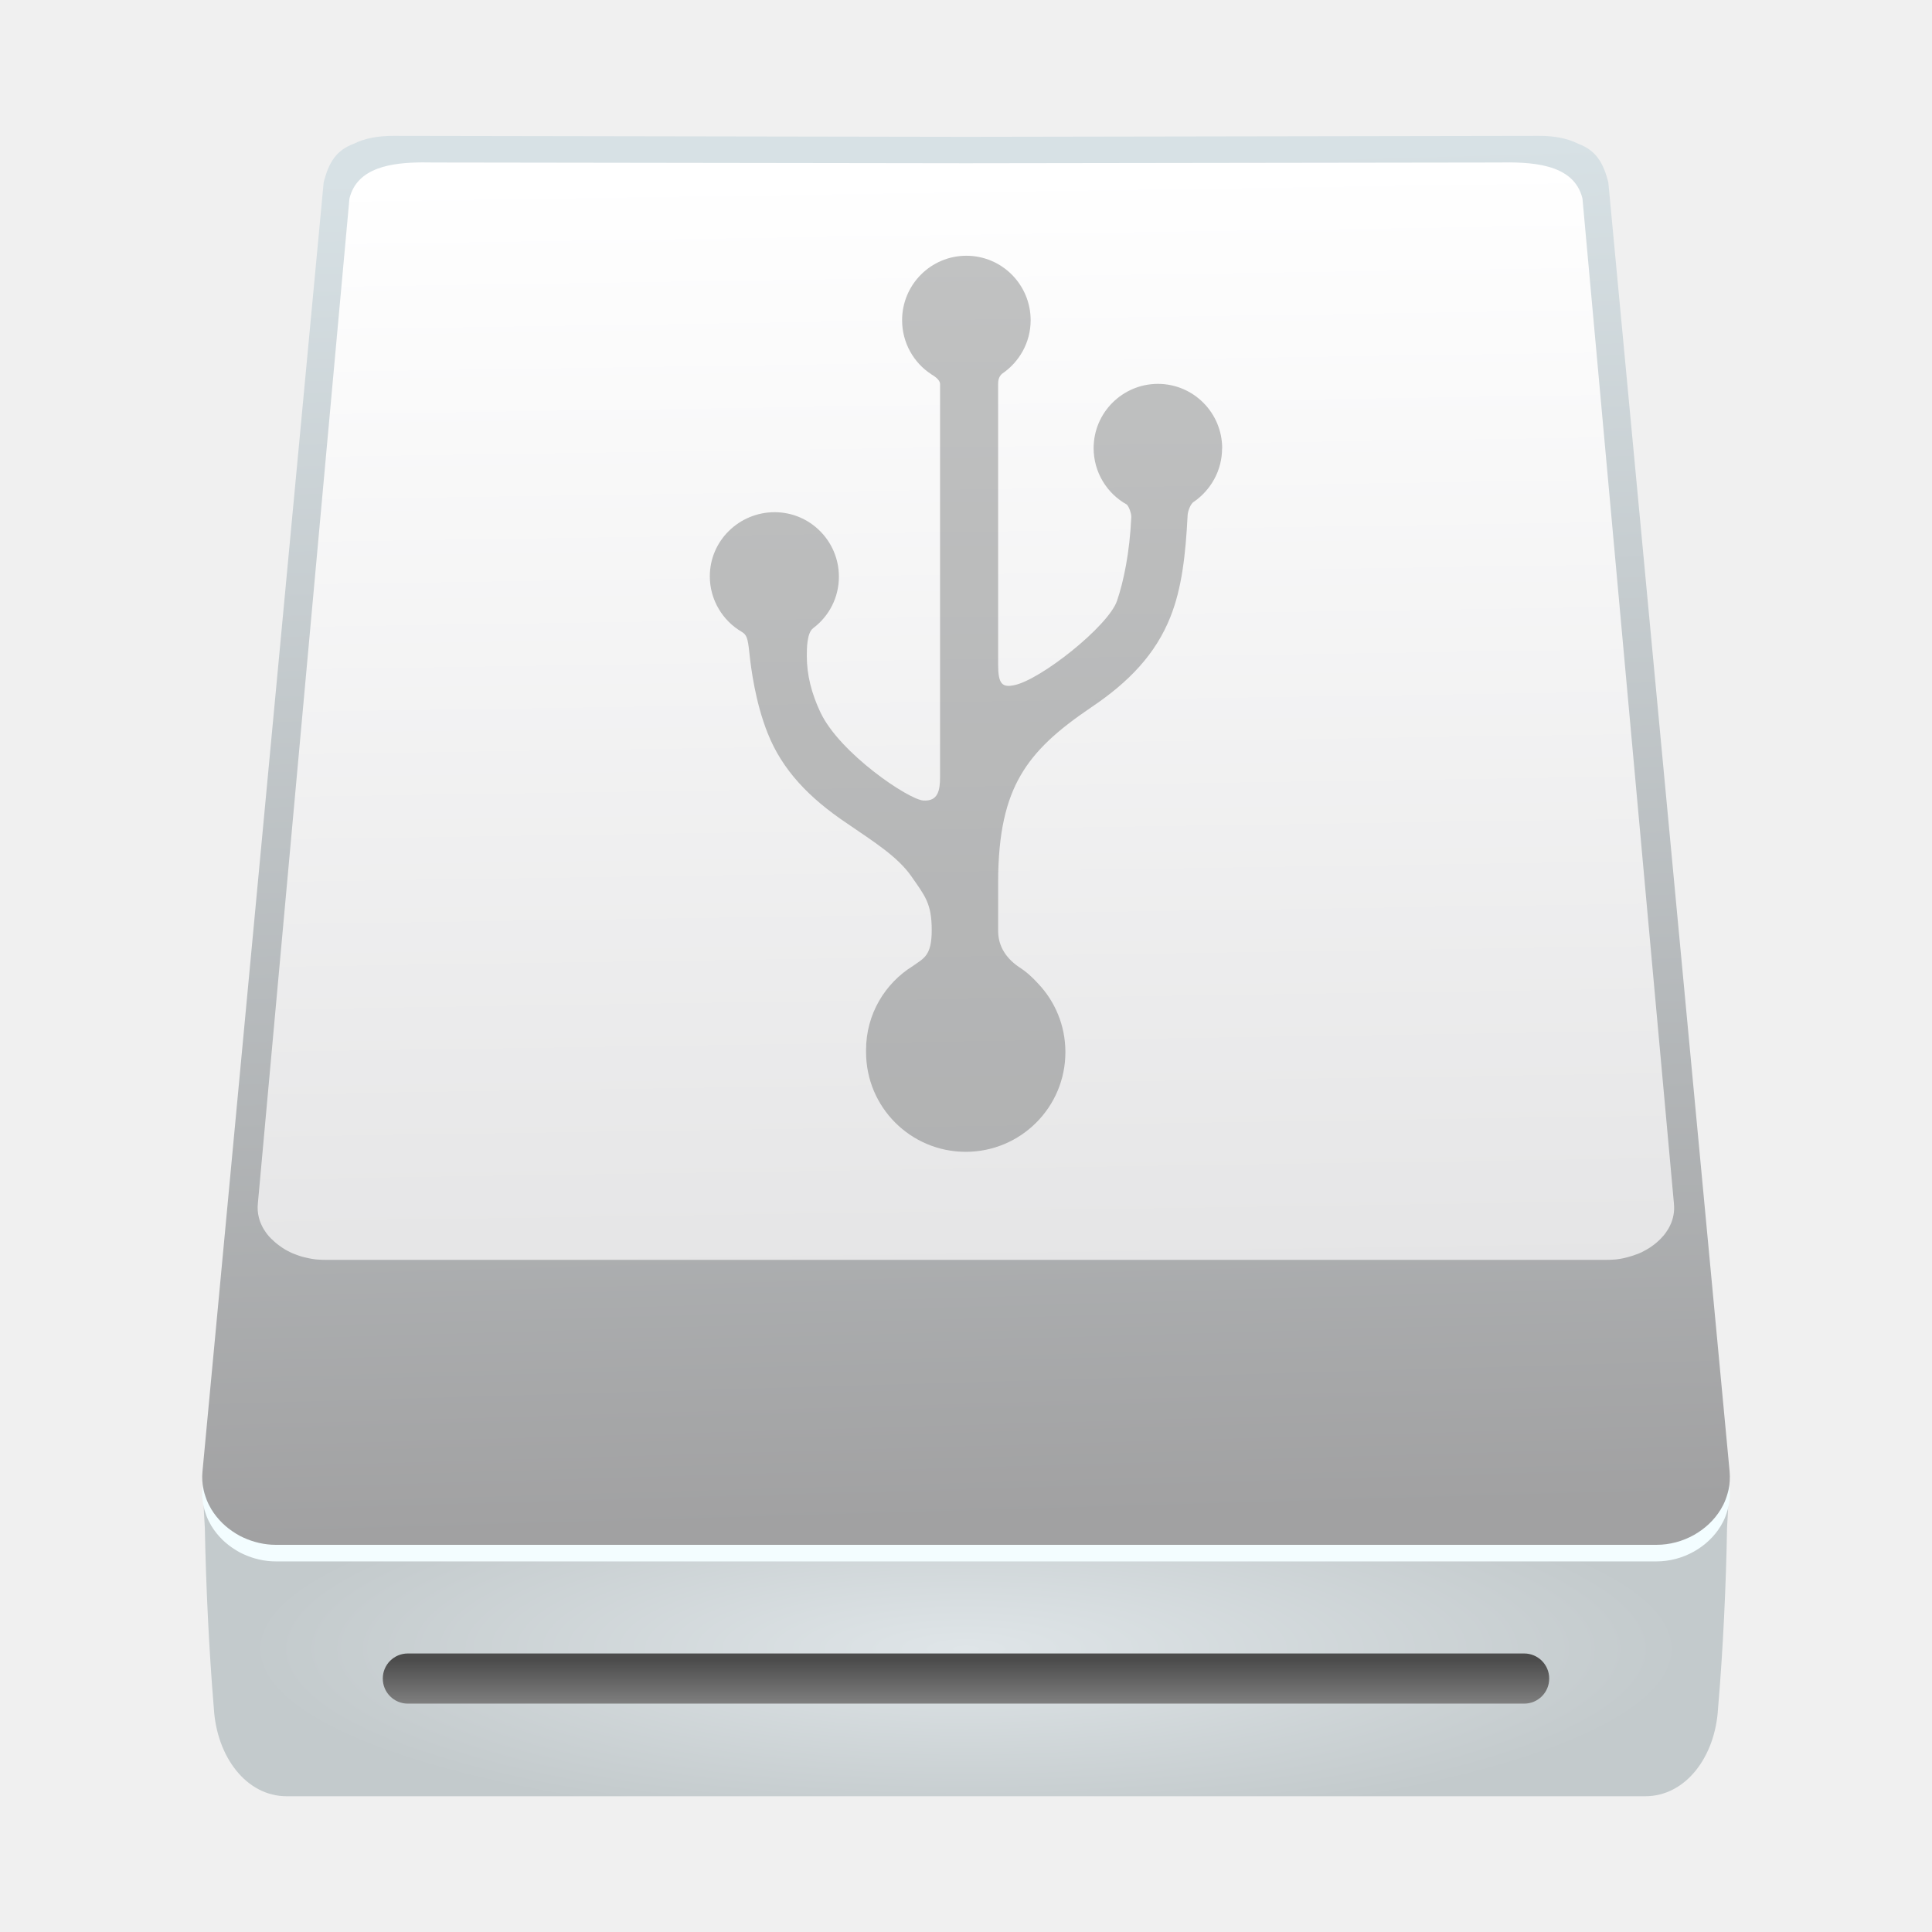
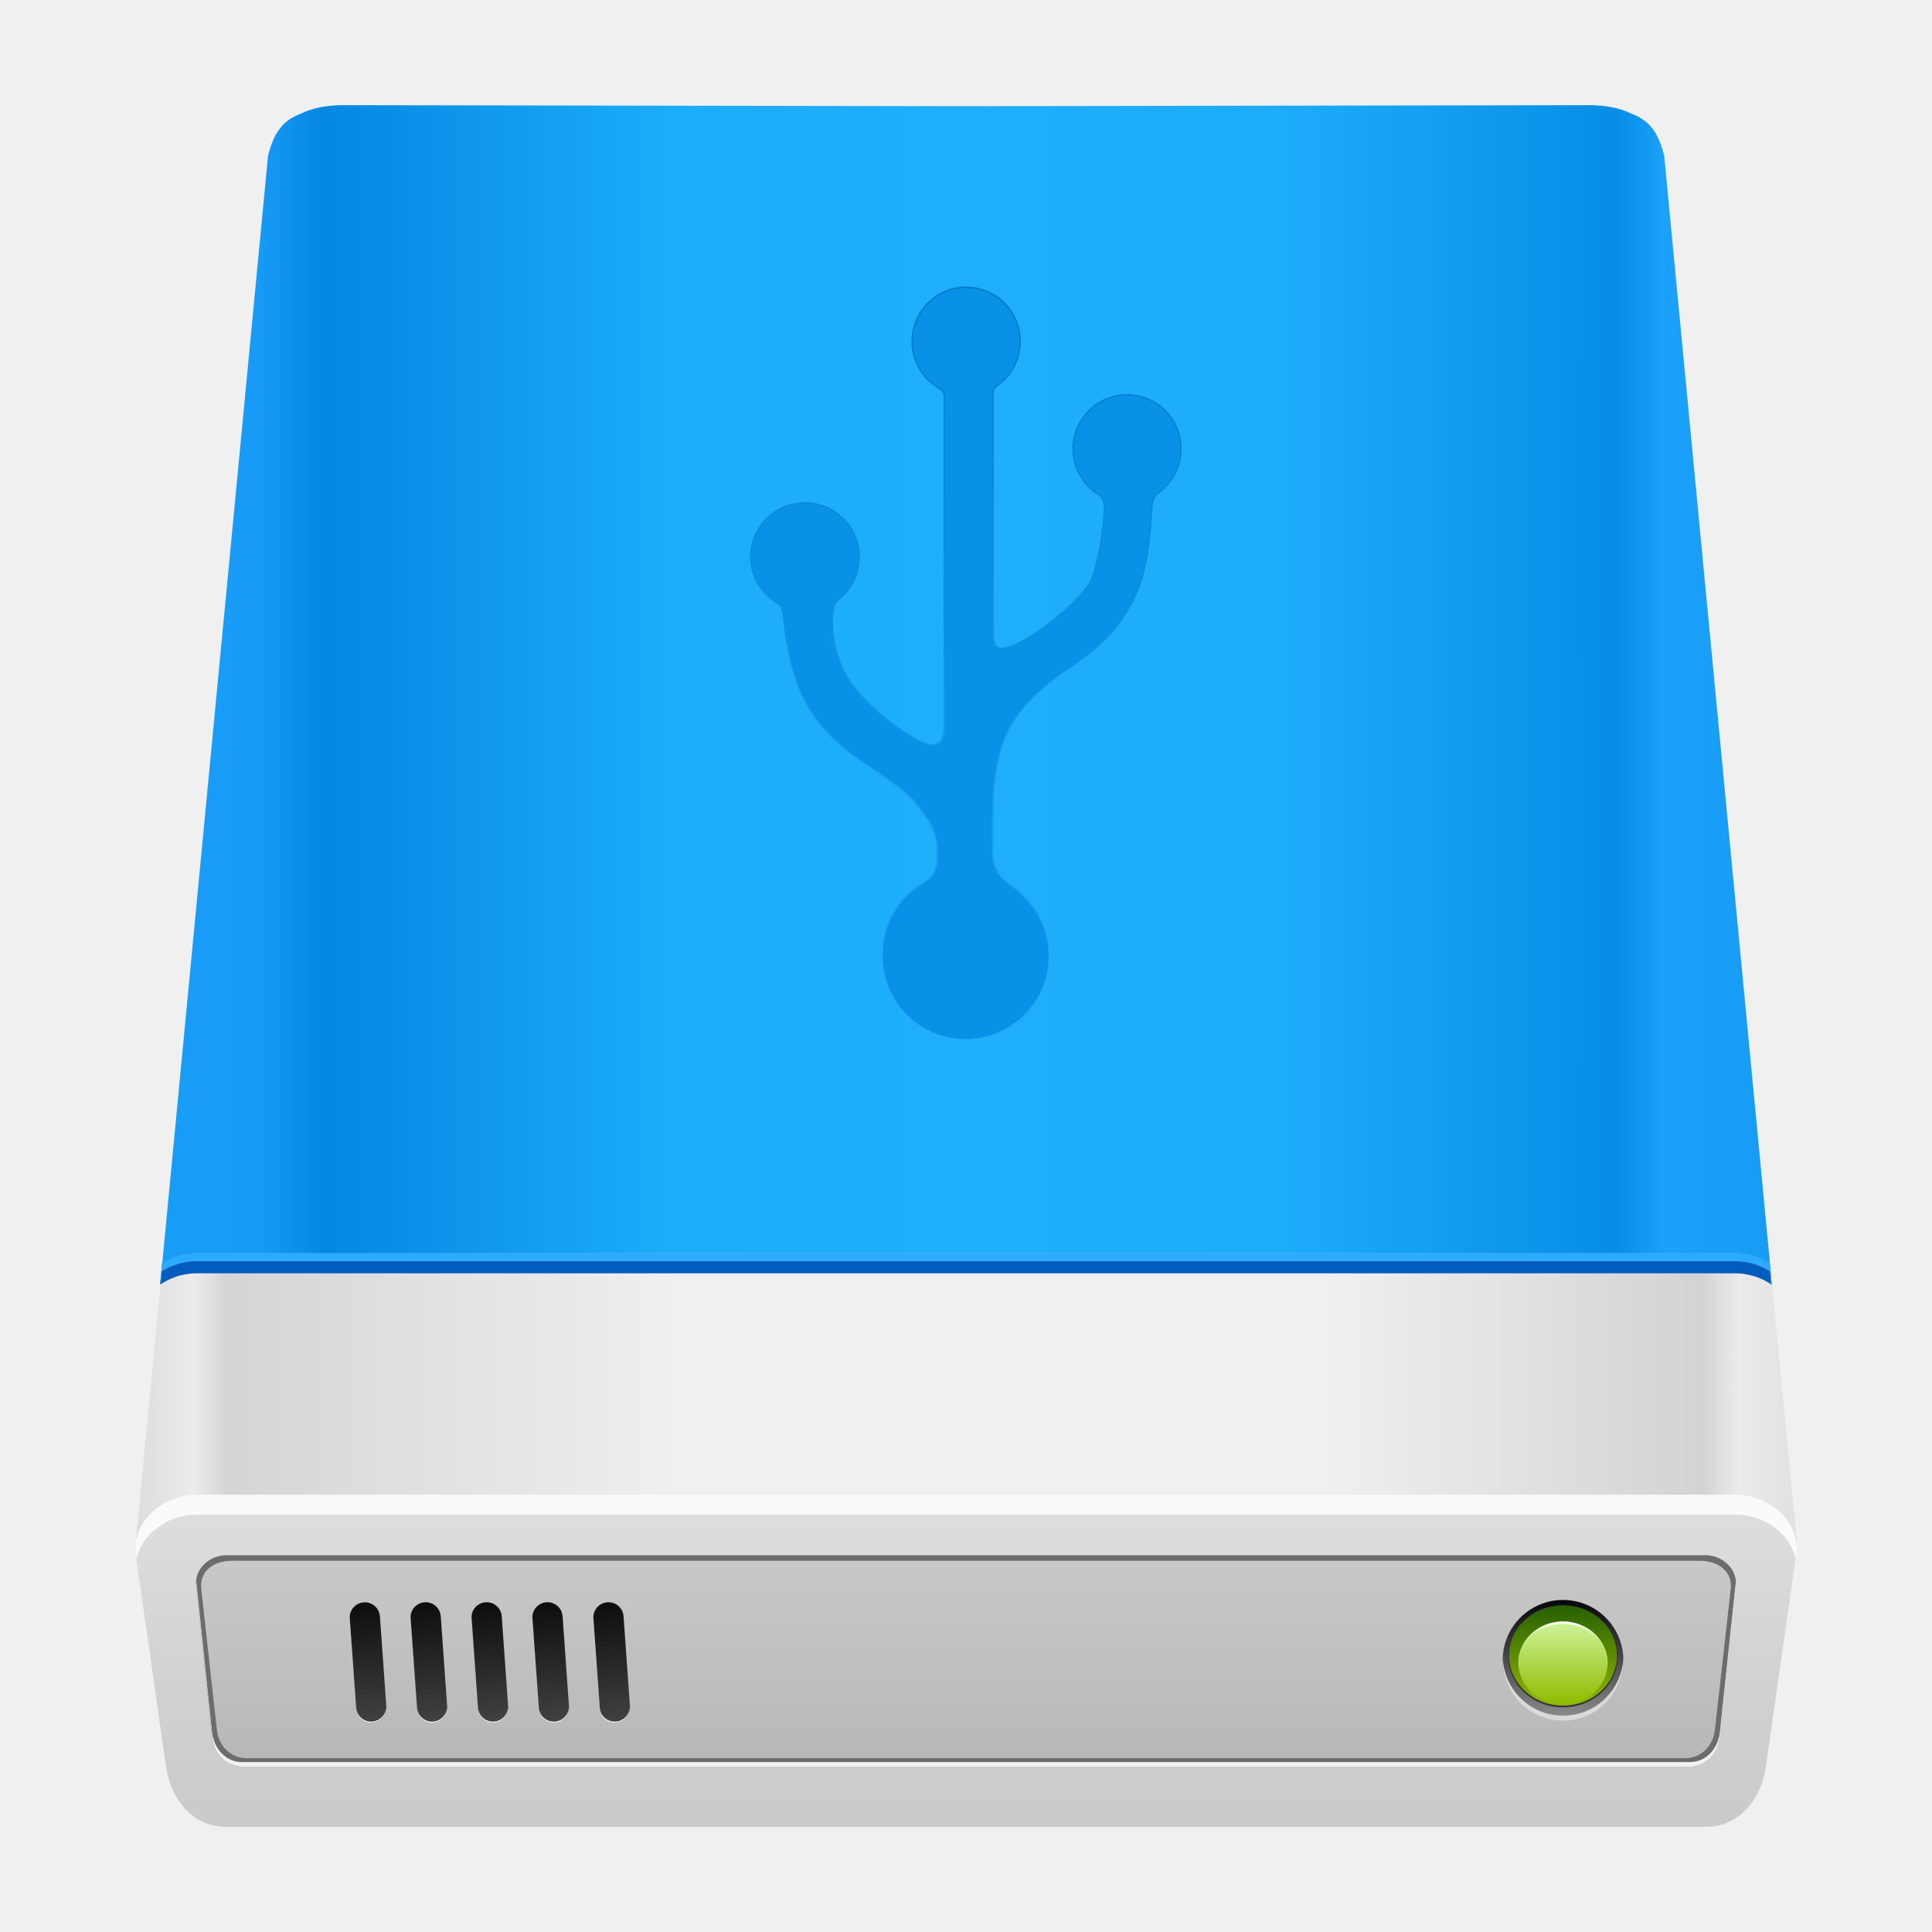
- <svg xmlns="http://www.w3.org/2000/svg" width="64" height="64" version="1.1" viewBox="0 0 16.933 16.933" id="svg59">
-   <defs id="defs25">
-     <radialGradient id="a" cx="502.62" cy="372.05" r="74.884" gradientTransform="matrix(0.08973571,0,0,0.02245726,-36.63631,6.107546)" gradientUnits="userSpaceOnUse">
-       <stop stop-color="#dfe5e8" offset="0" id="stop2" />
-       <stop stop-color="#c3cacc" offset="1" id="stop4" />
-     </radialGradient>
-     <linearGradient id="b" x1="500.55" x2="504.38" y1="216.14" y2="349.1" gradientTransform="matrix(0.09521582,0,0,0.09559931,-39.38991,-20.11454)" gradientUnits="userSpaceOnUse">
-       <stop stop-color="#d7e1e5" offset="0" id="stop7" />
-       <stop stop-color="#a1a1a2" offset="1" id="stop9" />
+ <svg xmlns="http://www.w3.org/2000/svg" xmlns:xlink="http://www.w3.org/1999/xlink" width="64" height="64" version="1.1" viewBox="0 0 16.933 16.933">
+   <defs>
+     <linearGradient id="linearGradient122580" x1="-253" x2="-198" y1="58.33" y2="58.33" gradientTransform="matrix(.26459 0 0 .26459 91.739 4.8853)" gradientUnits="userSpaceOnUse">
+       <stop stop-color="#ddd" offset="0" />
+       <stop stop-color="#ebebeb" offset=".035" />
+       <stop stop-color="#d5d5d5" offset=".055" />
+       <stop stop-color="#f0f0f0" offset=".331" />
+       <stop stop-color="#f0f0f0" offset=".506" />
+       <stop stop-color="#f0f0f0" offset=".715" />
+       <stop stop-color="#d3d3d3" offset=".944" />
+       <stop stop-color="#ebebeb" offset=".965" />
+       <stop stop-color="#e1e1e1" offset="1" />
    </linearGradient>
-     <linearGradient id="d" x1="63.721" x2="64.939" y1="168.65" y2="249.61" gradientTransform="matrix(0.1269295,0,0,0.1274407,-0.113171,-20.84098)" gradientUnits="userSpaceOnUse">
-       <stop stop-color="#fff" offset="0" id="stop12" />
-       <stop stop-color="#e5e5e6" offset="1" id="stop14" />
+     <linearGradient id="linearGradient158037" x1="-252.13" x2="-198.87" y1="33.15" y2="33.15" gradientTransform="matrix(.26459 0 0 .26459 91.739 4.8853)" gradientUnits="userSpaceOnUse">
+       <stop stop-color="#189df7" offset="0" />
+       <stop stop-color="#189bf7" offset=".06" />
+       <stop stop-color="#0587e4" offset=".1" />
+       <stop stop-color="#1cadfa" offset=".319" />
+       <stop stop-color="#1eaefb" offset=".506" />
+       <stop stop-color="#1dacfa" offset=".695" />
+       <stop stop-color="#068ee7" offset=".905" />
+       <stop stop-color="#1ba1f9" offset=".934" />
+       <stop stop-color="#169cf5" offset="1" />
    </linearGradient>
-     <linearGradient id="c" x1="-17.94" x2="-17.94" y1="351.1" y2="361.98" gradientTransform="matrix(0.08494178,0,0,0.03988757,9.491407,0.5631801)" gradientUnits="userSpaceOnUse">
-       <stop stop-color="#4c4c4c" offset="0" id="stop17" />
-       <stop stop-color="#828282" offset="1" id="stop19" />
+     <linearGradient id="linearGradient3986" x1="-59.557" x2="-59.557" y1="15.884" y2="18.79" gradientTransform="translate(91.739 4.8853)" gradientUnits="userSpaceOnUse">
+       <stop stop-color="#dfdfdf" offset="0" />
+       <stop stop-color="#d2d2d2" offset=".532" />
+       <stop stop-color="#cacaca" offset="1" />
    </linearGradient>
-     <filter id="e" x="-.037" y="-.158" width="1.074" height="1.315" color-interpolation-filters="sRGB">
-       <feGaussianBlur stdDeviation="0.471" id="feGaussianBlur22" />
-     </filter>
+     <linearGradient id="linearGradient12298" x1="-58.757" x2="-58.757" y1="16.466" y2="18.206" gradientTransform="matrix(1 0 0 .98695 91.739 5.1004)" gradientUnits="userSpaceOnUse">
+       <stop stop-color="#c8c8c8" offset="0" />
+       <stop stop-color="#b8b8b8" offset="1" />
+     </linearGradient>
+     <linearGradient id="linearGradient988" x1="-61.911" x2="-61.911" y1="14.023" y2="15.081" gradientTransform="translate(87.232 9.5276)" gradientUnits="userSpaceOnUse" xlink:href="#linearGradient24279" />
+     <linearGradient id="linearGradient24279">
+       <stop stop-color="#0d0d0d" offset="0" />
+       <stop stop-color="#414141" offset="1" />
+     </linearGradient>
+     <linearGradient id="linearGradient990" x1="-61.911" x2="-61.911" y1="14.023" y2="15.081" gradientTransform="translate(87.764 9.5655)" gradientUnits="userSpaceOnUse" xlink:href="#linearGradient24279" />
+     <linearGradient id="linearGradient992" x1="-61.911" x2="-61.911" y1="14.023" y2="15.081" gradientTransform="translate(88.297 9.6035)" gradientUnits="userSpaceOnUse" xlink:href="#linearGradient24279" />
+     <linearGradient id="linearGradient994" x1="-61.911" x2="-61.911" y1="14.023" y2="15.081" gradientTransform="translate(88.829 9.6414)" gradientUnits="userSpaceOnUse" xlink:href="#linearGradient24279" />
+     <linearGradient id="linearGradient24281" x1="-61.911" x2="-61.911" y1="14.023" y2="15.081" gradientTransform="translate(89.362 9.6793)" gradientUnits="userSpaceOnUse" xlink:href="#linearGradient24279" />
+     <linearGradient id="linearGradient45238" x1="-55.576" x2="-55.576" y1="13.942" y2="14.996" gradientTransform="translate(92.883 7.7392)" gradientUnits="userSpaceOnUse">
+       <stop stop-color="#070509" offset="0" />
+       <stop stop-color="#8e8e8e" offset="1" />
+     </linearGradient>
+     <linearGradient id="linearGradient59949" x1="-55.566" x2="-55.566" y1="13.99" y2="14.865" gradientTransform="translate(92.883 7.7392)" gradientUnits="userSpaceOnUse">
+       <stop stop-color="#276000" offset="0" />
+       <stop stop-color="#90b800" offset="1" />
+     </linearGradient>
+     <linearGradient id="linearGradient69044" x1="-55.566" x2="-55.566" y1="13.99" y2="14.865" gradientTransform="matrix(.82719 0 0 .82719 83.278 10.298)" gradientUnits="userSpaceOnUse">
+       <stop stop-color="#cef59a" offset="0" />
+       <stop stop-color="#91ba00" offset="1" />
+     </linearGradient>
+     <linearGradient id="linearGradient106117" x1="-55.566" x2="-55.566" y1="13.99" y2="14.223" gradientTransform="matrix(.8272 0 0 .8272 83.278 10.298)" gradientUnits="userSpaceOnUse">
+       <stop stop-color="#fff" offset="0" />
+       <stop stop-color="#bee571" offset="1" />
+     </linearGradient>
+     <linearGradient id="linearGradient199209" x1="-28.818" x2="-28.818" y1="5.055" y2="13.503" gradientTransform="matrix(.78693 0 0 .78693 56.638 6.1826)" gradientUnits="userSpaceOnUse">
+       <stop stop-color="#0079c7" offset="0" />
+       <stop stop-color="#27acfe" offset="1" />
+     </linearGradient>
  </defs>
-   <g transform="matrix(.33777 0 0 .33777 .19138 .19104)" id="g33">
-     <g transform="translate(1,1)" id="g31">
-       <g opacity=".1" id="g29">
-         
+   <g transform="translate(-23.608 -7.6592)">
+     <g stroke-width="1.019">
+       <path d="m39.139 18.919c-7e-3 -0.005-0.014-0.009-0.021-0.014-0.013-0.008-0.026-0.015-0.039-0.022-0.013-0.007-0.027-0.013-0.04-0.019-0.014-0.006-0.028-0.011-0.042-0.016-0.014-0.005-0.029-0.009-0.043-0.012-0.015-0.004-0.03-0.007-0.044-0.009s-0.03-0.004-0.045-0.006c-0.015-0.001-0.03-0.002-0.045-0.002h-13.486c-0.015 0-0.031 7.94e-4 -0.046 0.002-0.015 0.001-0.03 0.003-0.045 0.006s-0.03 0.006-0.044 0.009c-0.015 0.004-0.029 0.008-0.043 0.012-0.014 0.005-0.029 0.01-0.042 0.016-0.014 0.006-0.027 0.012-0.04 0.019-0.013 0.007-0.026 0.014-0.039 0.022-0.007 0.005-0.014 0.01-0.021 0.014l-0.21 2.2c-0.006 0.06-0.002 0.119 0.01 0.175 0.005 0.022 0.011 0.044 0.018 0.066 0.004 0.011 0.007 0.022 0.011 0.032 0.013 0.031 0.028 0.062 0.045 0.09 0.029 0.048 0.065 0.092 0.105 0.132 0.008 0.008 0.016 0.016 0.025 0.023 0.043 0.038 0.091 0.07 0.142 0.097 0.01 0.005 0.02 0.011 0.031 0.015 0.095 0.044 0.2 0.069 0.309 0.069h13.154c0.253 0 0.489-0.135 0.612-0.337 0.017-0.029 0.033-0.059 0.045-0.09 0.004-0.01 0.008-0.021 0.012-0.032 0.007-0.021 0.013-0.043 0.018-0.066 0.012-0.056 0.015-0.114 0.01-0.175z" fill="url(#linearGradient122580)" />
+       <path d="m39.12 18.732c-0.014-0.009-0.028-0.017-0.042-0.024-0.016-0.008-0.032-0.015-0.049-0.022-0.017-0.007-0.034-0.013-0.051-0.018-0.017-0.005-0.034-0.009-0.052-0.013-0.018-0.004-0.036-0.006-0.054-0.008-0.018-0.002-0.036-0.003-0.054-0.003h-13.487c-0.018 0-0.036 7.68e-4 -0.054 0.003-0.018 0.002-0.036 0.005-0.054 0.008-0.018 0.004-0.035 0.008-0.052 0.013-0.017 0.005-0.035 0.011-0.051 0.018-0.017 0.007-0.033 0.014-0.049 0.022-0.014 0.007-0.028 0.016-0.042 0.024l-0.018 0.187c0.007-0.005 0.014-0.01 0.021-0.014 0.013-0.008 0.026-0.015 0.039-0.022 0.013-0.007 0.027-0.013 0.04-0.019 0.014-0.006 0.028-0.011 0.042-0.016 0.014-0.005 0.028-0.009 0.043-0.012s0.03-0.007 0.044-0.009c0.015-0.003 0.03-0.004 0.045-0.006s0.031-0.002 0.046-0.002h13.486c0.015 0 0.03 7.94e-4 0.045 0.002 0.015 0.001 0.03 0.003 0.045 0.006s0.03 0.006 0.044 0.009c0.015 0.004 0.029 0.008 0.043 0.012 0.014 0.005 0.028 0.01 0.042 0.016 0.014 0.006 0.027 0.012 0.04 0.019 0.013 0.007 0.026 0.014 0.039 0.022 0.007 0.004 0.014 0.009 0.021 0.014z" fill="#015cbe" />
+       <path d="m26.619 8.581c-0.146-2.58e-4 -0.273 0.024-0.376 0.075-0.167 0.062-0.238 0.179-0.286 0.369l-0.927 9.707c0.014-0.009 0.028-0.017 0.042-0.024 0.016-0.008 0.032-0.015 0.049-0.022 0.017-0.007 0.034-0.013 0.051-0.018 0.017-0.005 0.034-0.009 0.052-0.013 0.018-0.004 0.036-0.006 0.054-0.008 0.018-0.002 0.036-0.003 0.054-0.003h13.487c0.018 0 0.036 7.69e-4 0.054 0.003 0.018 0.002 0.036 0.005 0.054 0.008 0.018 0.004 0.035 0.008 0.052 0.013 0.017 0.005 0.035 0.011 0.051 0.018 0.017 0.007 0.033 0.014 0.049 0.022 0.014 0.007 0.028 0.016 0.042 0.024l-0.927-9.707c-0.048-0.19-0.119-0.307-0.286-0.369-0.103-0.051-0.229-0.075-0.376-0.075l-5.457 0.009z" fill="url(#linearGradient158037)" />
+     </g>
+     <g stroke-linecap="round" stroke-linejoin="round">
+       <path d="m25.328 20.761h13.493c0.293 0 0.571 0.239 0.529 0.529l-0.265 1.852c-0.041 0.29-0.236 0.529-0.529 0.529h-12.964c-0.293 0-0.488-0.239-0.529-0.529l-0.265-1.852c-0.041-0.29 0.236-0.529 0.529-0.529z" color="#000000" fill="url(#linearGradient3986)" stroke-width=".053" style="-inkscape-stroke:none" />
+       <path d="m25.592 21.29h12.964c0.147 0 0.28 0.119 0.265 0.265l-0.14 1.323c-0.015 0.146-0.118 0.265-0.265 0.265h-12.686c-0.147 0-0.249-0.119-0.265-0.265l-0.138-1.323c-0.015-0.146 0.118-0.265 0.265-0.265z" color="#000000" fill="#6c6c6c" stroke-width=".041" style="-inkscape-stroke:none" />
+       <path d="m25.328 20.76c-0.293 0-0.571 0.239-0.529 0.529l0.005 0.035c0.047-0.223 0.28-0.39 0.524-0.39h13.494c0.244 0 0.477 0.166 0.524 0.39l0.005-0.035c0.041-0.29-0.236-0.529-0.529-0.529z" color="#000000" fill="#fafafa" stroke-width=".053" style="-inkscape-stroke:none" />
+       <path d="m25.635 21.339h12.879c0.146 0 0.281 0.089 0.263 0.247l-0.139 1.236c-0.015 0.136-0.117 0.247-0.263 0.247h-12.603c-0.146 0-0.248-0.111-0.263-0.247l-0.137-1.236c-0.018-0.163 0.117-0.247 0.263-0.247z" color="#000000" fill="url(#linearGradient12298)" stroke-width=".039" style="-inkscape-stroke:none" />
+       <path d="m25.328 21.515c-0.001 0.013-0.001 0.026 0 0.04l0.138 1.323c0.015 0.146 0.118 0.265 0.265 0.265h12.686c0.147 0 0.249-0.119 0.265-0.265l0.141-1.323c0.001-0.014 0.001-0.027 0-0.04l-0.141 1.323c-0.015 0.146-0.118 0.265-0.265 0.265h-12.686c-0.147 0-0.249-0.119-0.265-0.265z" color="#000000" fill="#f0f0f0" stroke-width=".041" style="-inkscape-stroke:none" />
+       <g stroke-width=".053">
+         <rect transform="rotate(-4.0717)" x="25.055" y="23.551" width=".265" height="1.058" ry=".132" fill="url(#linearGradient988)" />
+         <path d="m26.672 21.833c-3.7e-5 0.004-2.62e-4 0.007 0 0.011l0.057 0.792c0.005 0.073 0.068 0.128 0.141 0.122 0.072-0.005 0.126-0.065 0.123-0.136-3e-3 0.066-0.055 0.121-0.123 0.126-0.073 0.005-0.136-0.05-0.141-0.123z" fill="#f0f0f0" />
+         <rect transform="rotate(-4.0717)" x="25.587" y="23.588" width=".265" height="1.058" ry=".132" fill="url(#linearGradient990)" />
+         <path d="m27.206 21.833c-3.7e-5 0.004-2.62e-4 0.007 0 0.011l0.057 0.792c0.005 0.073 0.068 0.128 0.141 0.122 0.072-0.005 0.126-0.065 0.123-0.136-3e-3 0.066-0.055 0.121-0.123 0.126-0.073 0.005-0.136-0.05-0.141-0.123z" fill="#f0f0f0" />
+         <rect transform="rotate(-4.0717)" x="26.12" y="23.626" width=".265" height="1.058" ry=".132" fill="url(#linearGradient992)" />
+         <path d="m27.74 21.833c-3.7e-5 0.004-2.62e-4 0.007 0 0.011l0.057 0.792c0.005 0.073 0.068 0.128 0.141 0.122 0.072-0.005 0.126-0.065 0.123-0.136-3e-3 0.066-0.055 0.121-0.123 0.126-0.073 0.005-0.136-0.05-0.141-0.123z" fill="#f0f0f0" />
+         <rect transform="rotate(-4.0717)" x="26.652" y="23.664" width=".265" height="1.058" ry=".132" fill="url(#linearGradient994)" />
+         <path d="m28.273 21.833c-3.7e-5 0.004-2.62e-4 0.007 0 0.011l0.057 0.792c0.005 0.073 0.068 0.128 0.141 0.122 0.072-0.005 0.126-0.065 0.123-0.136-3e-3 0.066-0.055 0.121-0.123 0.126-0.073 0.005-0.136-0.05-0.141-0.123z" fill="#f0f0f0" />
+         <rect transform="rotate(-4.0717)" x="27.185" y="23.702" width=".265" height="1.058" ry=".132" fill="url(#linearGradient24281)" />
+         <path d="m28.807 21.833c-3.7e-5 0.004-2.62e-4 0.007 0 0.011l0.057 0.792c0.005 0.073 0.068 0.128 0.141 0.122 0.072-0.005 0.126-0.065 0.123-0.136-3e-3 0.066-0.055 0.121-0.123 0.126-0.073 0.005-0.136-0.05-0.141-0.123z" fill="#f0f0f0" />
      </g>
+       <circle cx="37.307" cy="22.211" r=".529" fill="url(#linearGradient45238)" stroke-width=".06" />
+       <path d="m37.836 22.184a0.529 0.529 0 0 1-0.529 0.512 0.529 0.529 0 0 1-0.528-0.507 0.529 0.529 0 0 0-0.001 0.023 0.529 0.529 0 0 0 0.529 0.529 0.529 0.529 0 0 0 0.529-0.529 0.529 0.529 0 0 0-5.29e-4 -0.027z" fill="#d9d9d9" stroke-width=".06" />
+       <ellipse cx="37.307" cy="22.176" rx=".481" ry=".447" fill="#33323a" stroke-width=".052" />
+       <ellipse cx="37.307" cy="22.169" rx=".473" ry=".439" fill="url(#linearGradient59949)" stroke-width=".051" />
+       <ellipse cx="37.307" cy="22.234" rx=".391" ry=".363" fill="url(#linearGradient69044)" stroke-width=".042" />
+       <path d="m37.307 21.871a0.391 0.363 0 0 0-0.391 0.363 0.391 0.363 0 0 0 0.007 0.069 0.387 0.36 0 0 1-0.004-0.051 0.387 0.36 0 0 1 0.387-0.36 0.387 0.36 0 0 1 0.388 0.36 0.387 0.36 0 0 1-0.004 0.048 0.391 0.363 0 0 0 0.007-0.066 0.391 0.363 0 0 0-0.391-0.363z" fill="url(#linearGradient106117)" stroke-width=".042" />
    </g>
-   </g>
-   <g transform="matrix(.33777 0 0 .33777 .19138 .19104)" id="g35">
-     
-   </g>
-   <style type="text/css" id="style37">.st0{opacity:0.15;fill:#45413C;}
- 	.st1{fill:#FFE500;}
- 	.st2{fill:#EBCB00;}
- 	.st3{fill:none;stroke:#45413C;stroke-linecap:round;stroke-linejoin:round;stroke-miterlimit:10;}
- 	.st4{fill:#FFAA54;}
- 	.st5{fill:#FF8A14;}
- 	.st6{fill:#FFB0CA;stroke:#45413C;stroke-linecap:round;stroke-linejoin:round;stroke-miterlimit:10;}
- 	.st7{fill:#FF87AF;stroke:#45413C;stroke-linecap:round;stroke-linejoin:round;stroke-miterlimit:10;}
- 	.st8{fill:#FFCC99;}
- 	.st9{fill:#FFFFFF;}
- 	.st10{fill:#F0F0F0;}
- 	.st11{fill:#BF8256;}
- 	.st12{fill:#915E3A;}
- 	.st13{fill:#DEA47A;}
- 	.st14{fill:#F0D5A8;}
- 	.st15{fill:#DEBB7E;}
- 	.st16{fill:#F7E5C6;}
- 	.st17{fill:#FF8A14;stroke:#45413C;stroke-linecap:round;stroke-linejoin:round;stroke-miterlimit:10;}
- 	.st18{fill:#FFF5E3;}
- 	.st19{fill:#FFF48C;}
- 	.st20{fill:#FFFACF;}
- 	.st21{fill:#FFFCE5;}
- 	.st22{fill:#FF87AF;}
- 	.st23{fill:#FFB0CA;}
- 	.st24{fill:#FFE500;stroke:#45413C;stroke-linecap:round;stroke-linejoin:round;stroke-miterlimit:10;}
- 	.st25{fill:#9CEB60;stroke:#45413C;stroke-linecap:round;stroke-linejoin:round;stroke-miterlimit:10;}
- 	.st26{fill:#FFFACF;stroke:#45413C;stroke-linecap:round;stroke-linejoin:round;stroke-miterlimit:10;}
- 	.st27{fill:#00F5BC;stroke:#45413C;stroke-linecap:round;stroke-linejoin:round;stroke-miterlimit:10;}
- 	.st28{fill:#BF8256;stroke:#45413C;stroke-linecap:round;stroke-linejoin:round;stroke-miterlimit:10;}
- 	.st29{fill:#FFE3CF;stroke:#45413C;stroke-linecap:round;stroke-linejoin:round;stroke-miterlimit:10;}
- 	.st30{fill:#FF6242;}
- 	.st31{fill:#FF866E;}
- 	.st32{fill:none;stroke:#E04122;stroke-linecap:round;stroke-linejoin:round;stroke-miterlimit:10;}
- 	.st33{fill:#FFFEF2;stroke:#45413C;stroke-linecap:round;stroke-linejoin:round;stroke-miterlimit:10;}
- 	.st34{fill:#FF6242;stroke:#45413C;stroke-linecap:round;stroke-linejoin:round;stroke-miterlimit:10;}
- 	.st35{fill:#FFA694;}
- 	.st36{fill:#FFFFFF;stroke:#45413C;stroke-linecap:round;stroke-linejoin:round;stroke-miterlimit:10;}
- 	.st37{fill:#FFFEF2;}
- 	.st38{fill:#FF6196;}
- 	.st39{fill:#B89558;}
- 	.st40{fill:none;stroke:#915E3A;stroke-linecap:round;stroke-linejoin:round;stroke-miterlimit:10;}
- 	.st41{fill:#DEBB7E;stroke:#45413C;stroke-linecap:round;stroke-linejoin:round;stroke-miterlimit:10;}
- 	.st42{fill:#6DD627;stroke:#45413C;stroke-linecap:round;stroke-linejoin:round;stroke-miterlimit:10;}
- 	.st43{fill:#E5F8FF;}
- 	.st44{fill:#E8F4FA;}
- 	.st45{fill:#E8F4FA;stroke:#45413C;stroke-linecap:round;stroke-linejoin:round;stroke-miterlimit:10;}
- 	.st46{fill:#FFCCDD;}
- 	.st47{fill:#E5F8FF;stroke:#45413C;stroke-linecap:round;stroke-linejoin:round;stroke-miterlimit:10;}
- 	.st48{fill:#00B8F0;stroke:#45413C;stroke-linecap:round;stroke-linejoin:round;stroke-miterlimit:10;}
- 	.st49{fill:#00B8F0;}
- 	.st50{fill:#4ACFFF;}
- 	.st51{fill:#E04122;}
- 	.st52{fill:#E04122;stroke:#45413C;stroke-linecap:round;stroke-linejoin:round;stroke-miterlimit:10;}
- 	.st53{fill:#87898C;}
- 	.st54{fill:#BDBEC0;}
- 	.st55{fill:#656769;}
- 	.st56{fill:#525252;}
- 	.st57{fill:#FFF48C;stroke:#45413C;stroke-linecap:round;stroke-linejoin:round;stroke-miterlimit:10;}
- 	.st58{fill:#6DD627;}
- 	.st59{fill:#EB6D00;}
- 	.st60{fill:#46B000;}
- 	.st61{fill:#80DDFF;}
- 	.st62{fill:#DAEDF7;}
- 	.st63{fill:#BF8DF2;stroke:#45413C;stroke-linecap:round;stroke-linejoin:round;stroke-miterlimit:10;}
- 	.st64{fill:#9F5AE5;stroke:#45413C;stroke-linecap:round;stroke-linejoin:round;stroke-miterlimit:10;}
- 	.st65{fill:#C8FFA1;}
- 	.st66{fill:#E4FFD1;}
- 	.st67{fill:#9CEB60;}
- 	.st68{fill:#E5FEFF;}
- 	.st69{fill:#B8ECFF;}
- 	.st70{fill:#E0E0E0;stroke:#45413C;stroke-linecap:round;stroke-linejoin:round;stroke-miterlimit:10;}
- 	.st71{fill:#E0E0E0;}
- 	.st72{fill:none;stroke:#4F4B45;stroke-linejoin:round;stroke-miterlimit:10;}
- 	.st73{fill:none;stroke:#4F4B45;stroke-linecap:round;stroke-linejoin:round;stroke-miterlimit:10;}
- 	.st74{fill:#E0366F;stroke:#45413C;stroke-linecap:round;stroke-linejoin:round;stroke-miterlimit:10;}
- 	.st75{fill:none;stroke:#45413C;stroke-miterlimit:10;}
- 	.st76{fill:#FF866E;stroke:#45413C;stroke-linecap:round;stroke-linejoin:round;stroke-miterlimit:10;}
- 	.st77{fill:#45413C;stroke:#45413C;stroke-linecap:round;stroke-linejoin:round;stroke-miterlimit:10;}
- 	.st78{fill:#9F5AE5;}
- 	.st79{fill:#803EC2;}
- 	.st80{fill:#803EC2;stroke:#45413C;stroke-linecap:round;stroke-linejoin:round;stroke-miterlimit:10;}
- 	.st81{fill:#BF8DF2;}
- 	.st82{fill:#FFAA54;stroke:#45413C;stroke-linecap:round;stroke-linejoin:round;stroke-miterlimit:10;}
- 	.st83{fill:none;stroke:#45413C;stroke-linejoin:round;stroke-miterlimit:10;}
- 	.st84{fill:#FFCCDD;stroke:#45413C;stroke-linecap:round;stroke-linejoin:round;stroke-miterlimit:10;}
- 	.st85{fill:#FF6196;stroke:#45413C;stroke-linecap:round;stroke-linejoin:round;stroke-miterlimit:10;}
- 	.st86{fill:#FFE5EE;}
- 	.st87{fill:#F7E5C6;stroke:#45413C;stroke-linecap:round;stroke-linejoin:round;stroke-miterlimit:10;}
- 	.st88{fill:#E5FFF9;}
- 	.st89{fill:none;stroke:#45413C;stroke-width:1.006;stroke-linecap:round;stroke-linejoin:round;stroke-miterlimit:10;}
- 	.st90{fill:#4AEFF7;}
- 	.st91{fill:#A6FBFF;}
- 	.st92{fill:#E5FEFF;stroke:#45413C;stroke-linecap:round;stroke-linejoin:round;stroke-miterlimit:10;}
- 	.st93{fill:#46B000;stroke:#45413C;stroke-linecap:round;stroke-linejoin:round;stroke-miterlimit:10;}
- 	.st94{fill:#FFFFFF;stroke:#45413C;stroke-linejoin:round;stroke-miterlimit:10;}
- 	.st95{fill:#FFFFFF;stroke:#45413C;stroke-miterlimit:10;}
- 	.st96{fill:#009FD9;}
- 	.st97{fill:#00DFEB;}
- 	.st98{fill:#C0DCEB;stroke:#45413C;stroke-linecap:round;stroke-linejoin:round;stroke-miterlimit:10;}
- 	.st99{fill:#00DFEB;stroke:#45413C;stroke-linecap:round;stroke-linejoin:round;stroke-miterlimit:10;}
- 	.st100{fill:#FFE5EE;stroke:#45413C;stroke-linecap:round;stroke-linejoin:round;stroke-miterlimit:10;}
- 	.st101{fill:#8CA4B8;}
- 	.st102{fill:#ADC4D9;}
- 	.st103{fill:#656769;stroke:#45413C;stroke-linecap:round;stroke-linejoin:round;stroke-miterlimit:10;}
- 	.st104{fill:#F0F0F0;stroke:#45413C;stroke-linecap:round;stroke-linejoin:round;stroke-miterlimit:10;}
- 	.st105{fill:#C0DCEB;}
- 	.st106{fill:#45413C;}
- 	.st107{fill:#FFCABF;}
- 	.st108{fill:#87898C;stroke:#45413C;stroke-linecap:round;stroke-linejoin:round;stroke-miterlimit:10;}
- 	.st109{fill:#EBCB00;stroke:#45413C;stroke-linecap:round;stroke-linejoin:round;stroke-miterlimit:10;}</style>
-   <g id="g914" transform="matrix(0.9372855,0,0,0.9372855,0.5309626,0.8956259)">
-     <path d="m 1.565,12.477 c -0.249,0.043 -0.243,0.449 -0.216,0.855 0.01,0.526 0.038,1.137 0.084,1.685 0.026,0.455 0.304,0.824 0.681,0.824 H 14.818 c 0.378,0 0.656,-0.368 0.681,-0.824 0.047,-0.548 0.075,-1.159 0.084,-1.685 0.027,-0.406 0.033,-0.812 -0.216,-0.855 H 2.565 Z" fill="url(#a)" id="path41" style="fill:url(#a);stroke-width:1" />
-     <path d="M 3.11,0.469 C 2.966,0.469 2.842,0.493 2.741,0.543 2.577,0.605 2.507,0.719 2.46,0.906 L 1.327,12.958 c -0.006,0.059 -0.002,0.117 0.01,0.171 0.005,0.022 0.01,0.043 0.018,0.064 0.004,0.011 0.007,0.021 0.011,0.031 0.012,0.031 0.027,0.06 0.044,0.089 0.029,0.047 0.064,0.091 0.104,0.13 0.008,0.008 0.016,0.015 0.025,0.023 0.042,0.037 0.089,0.069 0.139,0.096 0.01,0.005 0.02,0.01 0.031,0.015 0.093,0.043 0.197,0.068 0.303,0.068 h 12.911 c 0.249,0 0.481,-0.133 0.601,-0.331 0.017,-0.028 0.032,-0.058 0.044,-0.089 0.004,-0.01 0.008,-0.021 0.011,-0.031 0.007,-0.021 0.013,-0.043 0.018,-0.064 0.012,-0.055 0.015,-0.112 0.01,-0.171 L 14.473,0.906 C 14.426,0.719 14.356,0.605 14.192,0.543 14.091,0.493 13.967,0.469 13.823,0.469 l -5.356,0.009 z" fill="#f3fdff" id="path43" style="stroke-width:1" />
-     <path d="M 3.11,0.315 C 2.966,0.315 2.842,0.338 2.741,0.389 2.577,0.45 2.507,0.564 2.46,0.751 L 1.327,12.803 c -0.006,0.059 -0.002,0.117 0.01,0.171 0.005,0.022 0.01,0.043 0.018,0.064 0.004,0.011 0.007,0.021 0.011,0.031 0.012,0.031 0.027,0.06 0.044,0.089 0.029,0.047 0.064,0.091 0.104,0.13 0.008,0.008 0.016,0.015 0.025,0.023 0.042,0.037 0.089,0.069 0.139,0.096 0.01,0.005 0.02,0.01 0.031,0.015 0.093,0.043 0.197,0.068 0.303,0.068 h 12.911 c 0.249,0 0.481,-0.133 0.601,-0.331 0.017,-0.028 0.032,-0.058 0.044,-0.089 0.004,-0.01 0.008,-0.021 0.011,-0.031 0.007,-0.021 0.013,-0.043 0.018,-0.064 0.012,-0.055 0.015,-0.112 0.01,-0.171 L 14.473,0.751 C 14.426,0.564 14.356,0.45 14.192,0.389 14.091,0.338 13.967,0.314 13.823,0.315 l -5.356,0.009 z" fill="url(#b)" id="path45" style="fill:url(#b);stroke-width:1" />
-     <path d="M 3.382,0.563 C 3.102,0.565 2.772,0.606 2.701,0.902 L 1.845,10.295 c -0.005,0.046 -0.002,0.091 0.009,0.134 0.004,0.017 0.01,0.034 0.016,0.05 0.003,0.008 0.007,0.016 0.011,0.024 0.011,0.024 0.025,0.047 0.041,0.069 0.007,0.009 0.014,0.019 0.022,0.028 0.002,0.003 0.005,0.005 0.007,0.008 0.005,0.006 0.011,0.012 0.017,0.018 0.003,0.003 0.006,0.006 0.01,0.009 0.005,0.005 0.011,0.011 0.017,0.016 0.003,0.003 0.006,0.005 0.009,0.008 0.005,0.004 0.01,0.009 0.015,0.013 0.001,9.37e-4 0.003,0.002 0.004,0.003 0.002,0.001 0.004,0.003 0.005,0.004 0.004,0.003 0.009,0.007 0.013,0.01 0.002,0.002 0.005,0.003 0.007,0.005 0.005,0.003 0.01,0.007 0.014,0.01 0.005,0.004 0.011,0.007 0.016,0.011 0.005,0.003 0.01,0.006 0.016,0.01 0.006,0.003 0.011,0.007 0.017,0.01 0.005,0.003 0.011,0.006 0.017,0.009 0.006,0.003 0.012,0.006 0.018,0.009 0.006,0.003 0.011,0.005 0.017,0.008 0.002,9.37e-4 0.005,0.002 0.007,0.003 0.007,0.003 0.013,0.006 0.02,0.008 0.001,4.69e-4 0.003,9.37e-4 0.004,0.001 0.001,4.69e-4 0.003,0.001 0.004,0.002 0.011,0.004 0.022,0.008 0.033,0.012 h 4.69e-5 c 0.012,0.004 0.024,0.008 0.037,0.011 0.004,9.38e-4 0.008,0.002 0.012,0.003 0.009,0.002 0.017,0.004 0.026,0.006 0.004,9.37e-4 0.009,0.002 0.013,0.003 0.008,0.002 0.017,0.003 0.026,0.005 0.004,9.37e-4 0.009,0.001 0.013,0.002 0.009,0.001 0.019,0.003 0.028,0.004 0.004,4.69e-4 0.008,9.38e-4 0.012,0.001 0.01,9.38e-4 0.02,0.002 0.03,0.002 0.003,2.53e-4 0.007,4.68e-4 0.01,4.68e-4 0.014,9.38e-4 0.027,9.38e-4 0.041,9.38e-4 H 14.454 c 0.014,0 0.027,-4.69e-4 0.041,-9.38e-4 0.003,-2.53e-4 0.007,-4.68e-4 0.01,-4.68e-4 0.01,-4.69e-4 0.02,-0.001 0.03,-0.002 0.004,-3.79e-4 0.008,-9.37e-4 0.012,-0.001 0.009,-9.37e-4 0.019,-0.002 0.028,-0.004 0.004,-4.69e-4 0.009,-0.001 0.013,-0.002 0.009,-0.001 0.017,-0.003 0.026,-0.005 0.004,-9.38e-4 0.009,-0.002 0.013,-0.003 0.009,-0.002 0.018,-0.004 0.027,-0.007 0.004,-9.37e-4 0.007,-0.002 0.011,-0.003 0.012,-0.003 0.025,-0.007 0.037,-0.011 h 4.8e-5 c 0.011,-0.004 0.022,-0.008 0.033,-0.012 0.001,-4.69e-4 0.003,-9.37e-4 0.004,-0.001 0.002,-9.37e-4 0.004,-0.001 0.006,-0.002 0.006,-0.002 0.013,-0.005 0.019,-0.008 0.002,-9.38e-4 0.005,-0.002 0.007,-0.003 0.006,-0.002 0.012,-0.005 0.017,-0.008 0.006,-0.003 0.011,-0.006 0.017,-0.009 0.006,-0.003 0.011,-0.006 0.017,-0.009 0.006,-0.003 0.012,-0.007 0.017,-0.01 0.005,-0.003 0.01,-0.006 0.015,-0.009 0.006,-0.003 0.011,-0.007 0.017,-0.011 0.005,-0.003 0.01,-0.007 0.014,-0.01 0.002,-0.001 0.005,-0.003 0.007,-0.005 0.004,-0.003 0.009,-0.007 0.013,-0.01 0.002,-0.001 0.004,-0.003 0.005,-0.004 0.001,-9.37e-4 0.003,-0.002 0.004,-0.003 0.005,-0.004 0.01,-0.009 0.015,-0.013 0.003,-0.003 0.006,-0.005 0.009,-0.008 0.006,-0.005 0.011,-0.011 0.017,-0.016 0.003,-0.003 0.006,-0.006 0.009,-0.009 0.007,-0.008 0.014,-0.015 0.021,-0.023 6.53e-4,-9.37e-4 0.002,-0.001 0.002,-0.002 3.9e-5,-5.2e-5 6e-5,-9.8e-5 9.6e-5,-2.58e-4 0.008,-0.009 0.015,-0.019 0.022,-0.028 0.016,-0.022 0.03,-0.045 0.041,-0.069 0.004,-0.008 0.007,-0.016 0.011,-0.024 0.006,-0.016 0.012,-0.033 0.016,-0.05 0.008,-0.032 0.012,-0.065 0.011,-0.099 -2.5e-4,-0.011 -10e-4,-0.023 -0.002,-0.034 L 14.231,0.901 C 14.15,0.564 13.732,0.559 13.435,0.564 l -4.968,0.007 -4.968,-0.007 C 3.461,0.563 3.422,0.563 3.382,0.563 Z" fill="url(#d)" id="path47" style="fill:url(#d);stroke-width:1" />
-     <rect x="3.013" y="14.506" width="10.907" height="0.469" ry="0.234" fill="url(#c)" id="rect49" style="fill:url(#c);stroke-width:1" />
-     <path d="m 10.862,3.237 c 0,-0.333 -0.269,-0.603 -0.601,-0.603 -0.331,0 -0.601,0.269 -0.601,0.601 0,0.226 0.125,0.425 0.311,0.528 0.024,0.028 0.041,0.084 0.041,0.112 v 0.007 c -0.015,0.329 -0.071,0.597 -0.133,0.78 -0.08,0.236 -0.715,0.741 -0.964,0.79 -0.109,0.022 -0.148,-0.011 -0.148,-0.191 v -2.627 c 0,-0.028 0.004,-0.065 0.036,-0.094 0.161,-0.109 0.268,-0.292 0.268,-0.501 0,-0.333 -0.269,-0.603 -0.601,-0.603 -0.331,0 -0.601,0.269 -0.601,0.603 0,0.211 0.109,0.399 0.273,0.505 l 0.002,0.002 c 0.002,0.002 0.004,0.002 0.007,0.004 0.004,0.002 0.007,0.004 0.011,0.007 0.043,0.028 0.062,0.056 0.062,0.079 v 3.673 c 0,0.131 -0.021,0.23 -0.157,0.221 -0.137,-0.009 -0.78,-0.44 -0.962,-0.825 -0.084,-0.178 -0.127,-0.352 -0.127,-0.524 v -0.009 c 0,-0.058 0,-0.211 0.06,-0.254 0.146,-0.11 0.24,-0.284 0.24,-0.481 0,-0.333 -0.269,-0.603 -0.601,-0.603 -0.331,0 -0.606,0.266 -0.606,0.599 0,0.223 0.122,0.417 0.299,0.52 0.045,0.028 0.056,0.054 0.071,0.198 0.015,0.144 0.056,0.46 0.17,0.747 0.137,0.348 0.391,0.61 0.743,0.846 0.254,0.174 0.473,0.311 0.601,0.494 0.127,0.183 0.191,0.253 0.191,0.505 0,0.24 -0.075,0.262 -0.174,0.333 -0.264,0.163 -0.44,0.453 -0.44,0.786 v 0.021 c 0,0.515 0.417,0.932 0.932,0.932 0.515,0 0.932,-0.417 0.932,-0.932 0,-0.249 -0.097,-0.475 -0.256,-0.642 -0.054,-0.06 -0.112,-0.112 -0.18,-0.155 -0.14,-0.097 -0.193,-0.215 -0.193,-0.339 v -0.451 c 0,-0.47 0.077,-0.769 0.208,-0.997 0.137,-0.238 0.342,-0.423 0.662,-0.64 0.352,-0.236 0.603,-0.498 0.741,-0.846 0.107,-0.269 0.142,-0.58 0.161,-0.952 0.002,-0.034 0.026,-0.109 0.062,-0.127 0.155,-0.109 0.26,-0.29 0.26,-0.496 z" fill="#0d0e0e" opacity="0.25" stroke-width="0.028" id="path55" />
+     <path d="m25.33 18.644c-0.018 0-0.036 7.68e-4 -0.054 0.003-0.018 0.002-0.036 0.005-0.054 0.008-0.018 0.004-0.035 0.008-0.052 0.013-0.017 0.005-0.035 0.011-0.051 0.018-0.017 0.007-0.033 0.014-0.049 0.022-0.014 0.007-0.028 0.016-0.042 0.024l-0.018 0.187c0.002-0.002 0.005-3e-3 0.007-0.005l0.011-0.113c0.014-0.009 0.028-0.017 0.042-0.024 0.016-0.008 0.032-0.016 0.049-0.022 0.017-0.007 0.034-0.013 0.051-0.018s0.034-0.009 0.052-0.013c0.018-0.004 0.036-0.006 0.054-0.008 0.018-0.002 0.036-0.003 0.054-0.003h13.487c0.018 0 0.036 7.94e-4 0.054 0.003 0.018 0.002 0.036 0.005 0.054 0.008 0.018 0.004 0.035 0.008 0.052 0.013 0.017 0.005 0.035 0.011 0.051 0.018 0.017 0.007 0.033 0.014 0.049 0.022 0.014 0.007 0.028 0.016 0.042 0.024l0.011 0.113c0.002 0.002 0.005 3e-3 0.007 0.005l-0.018-0.187c-0.014-0.009-0.028-0.017-0.042-0.024-0.016-0.008-0.032-0.015-0.049-0.022-0.017-0.007-0.034-0.013-0.051-0.018-0.017-0.005-0.034-0.009-0.052-0.013-0.018-0.004-0.036-0.006-0.054-0.008-0.018-0.002-0.036-0.003-0.054-0.003z" fill="#2cabfc" stroke-width="1.019" />
+     <path d="m33.959 11.594c0-0.262-0.212-0.474-0.473-0.474s-0.473 0.212-0.473 0.473c0 0.178 0.099 0.334 0.244 0.415 0.019 0.022 0.032 0.066 0.032 0.088v0.006c-0.012 0.259-0.056 0.47-0.105 0.614-0.063 0.186-0.563 0.583-0.758 0.621-0.085 0.018-0.116-0.009-0.116-0.15v-2.067c0-0.022 0.003-0.052 0.028-0.074 0.127-0.085 0.211-0.23 0.211-0.395 0-0.262-0.212-0.474-0.473-0.474s-0.473 0.212-0.473 0.474c0 0.166 0.085 0.314 0.215 0.398l0.002 0.002c0.002 0.002 0.003 0.002 0.006 0.003 0.003 0.002 0.006 0.003 0.009 0.006 0.034 0.022 0.049 0.044 0.049 0.062v2.891c0 0.103-0.016 0.181-0.124 0.174-0.107-0.007-0.614-0.346-0.757-0.649-0.066-0.14-0.1-0.277-0.1-0.412v-0.007c0-0.046 0-0.166 0.047-0.2 0.115-0.087 0.188-0.224 0.188-0.378 0-0.262-0.212-0.474-0.473-0.474s-0.477 0.209-0.477 0.471c0 0.175 0.096 0.328 0.236 0.409 0.035 0.022 0.044 0.043 0.056 0.156 0.012 0.113 0.044 0.362 0.134 0.588 0.107 0.274 0.308 0.48 0.585 0.666 0.2 0.137 0.373 0.244 0.473 0.389 0.1 0.144 0.15 0.199 0.15 0.398 0 0.188-0.059 0.206-0.137 0.262-0.208 0.128-0.346 0.356-0.346 0.618v0.016c0 0.405 0.328 0.733 0.733 0.733s0.733-0.328 0.733-0.733c0-0.196-0.077-0.374-0.202-0.505-0.043-0.047-0.088-0.088-0.141-0.122-0.11-0.077-0.152-0.169-0.152-0.267v-0.355c0-0.37 0.06-0.605 0.163-0.785 0.107-0.187 0.269-0.333 0.521-0.504 0.277-0.186 0.474-0.392 0.583-0.666 0.084-0.212 0.112-0.456 0.127-0.75 0.002-0.027 0.021-0.085 0.049-0.1 0.122-0.085 0.205-0.228 0.205-0.39z" fill="#0892e7" stroke="url(#linearGradient199209)" stroke-width=".013" />
  </g>
</svg>
